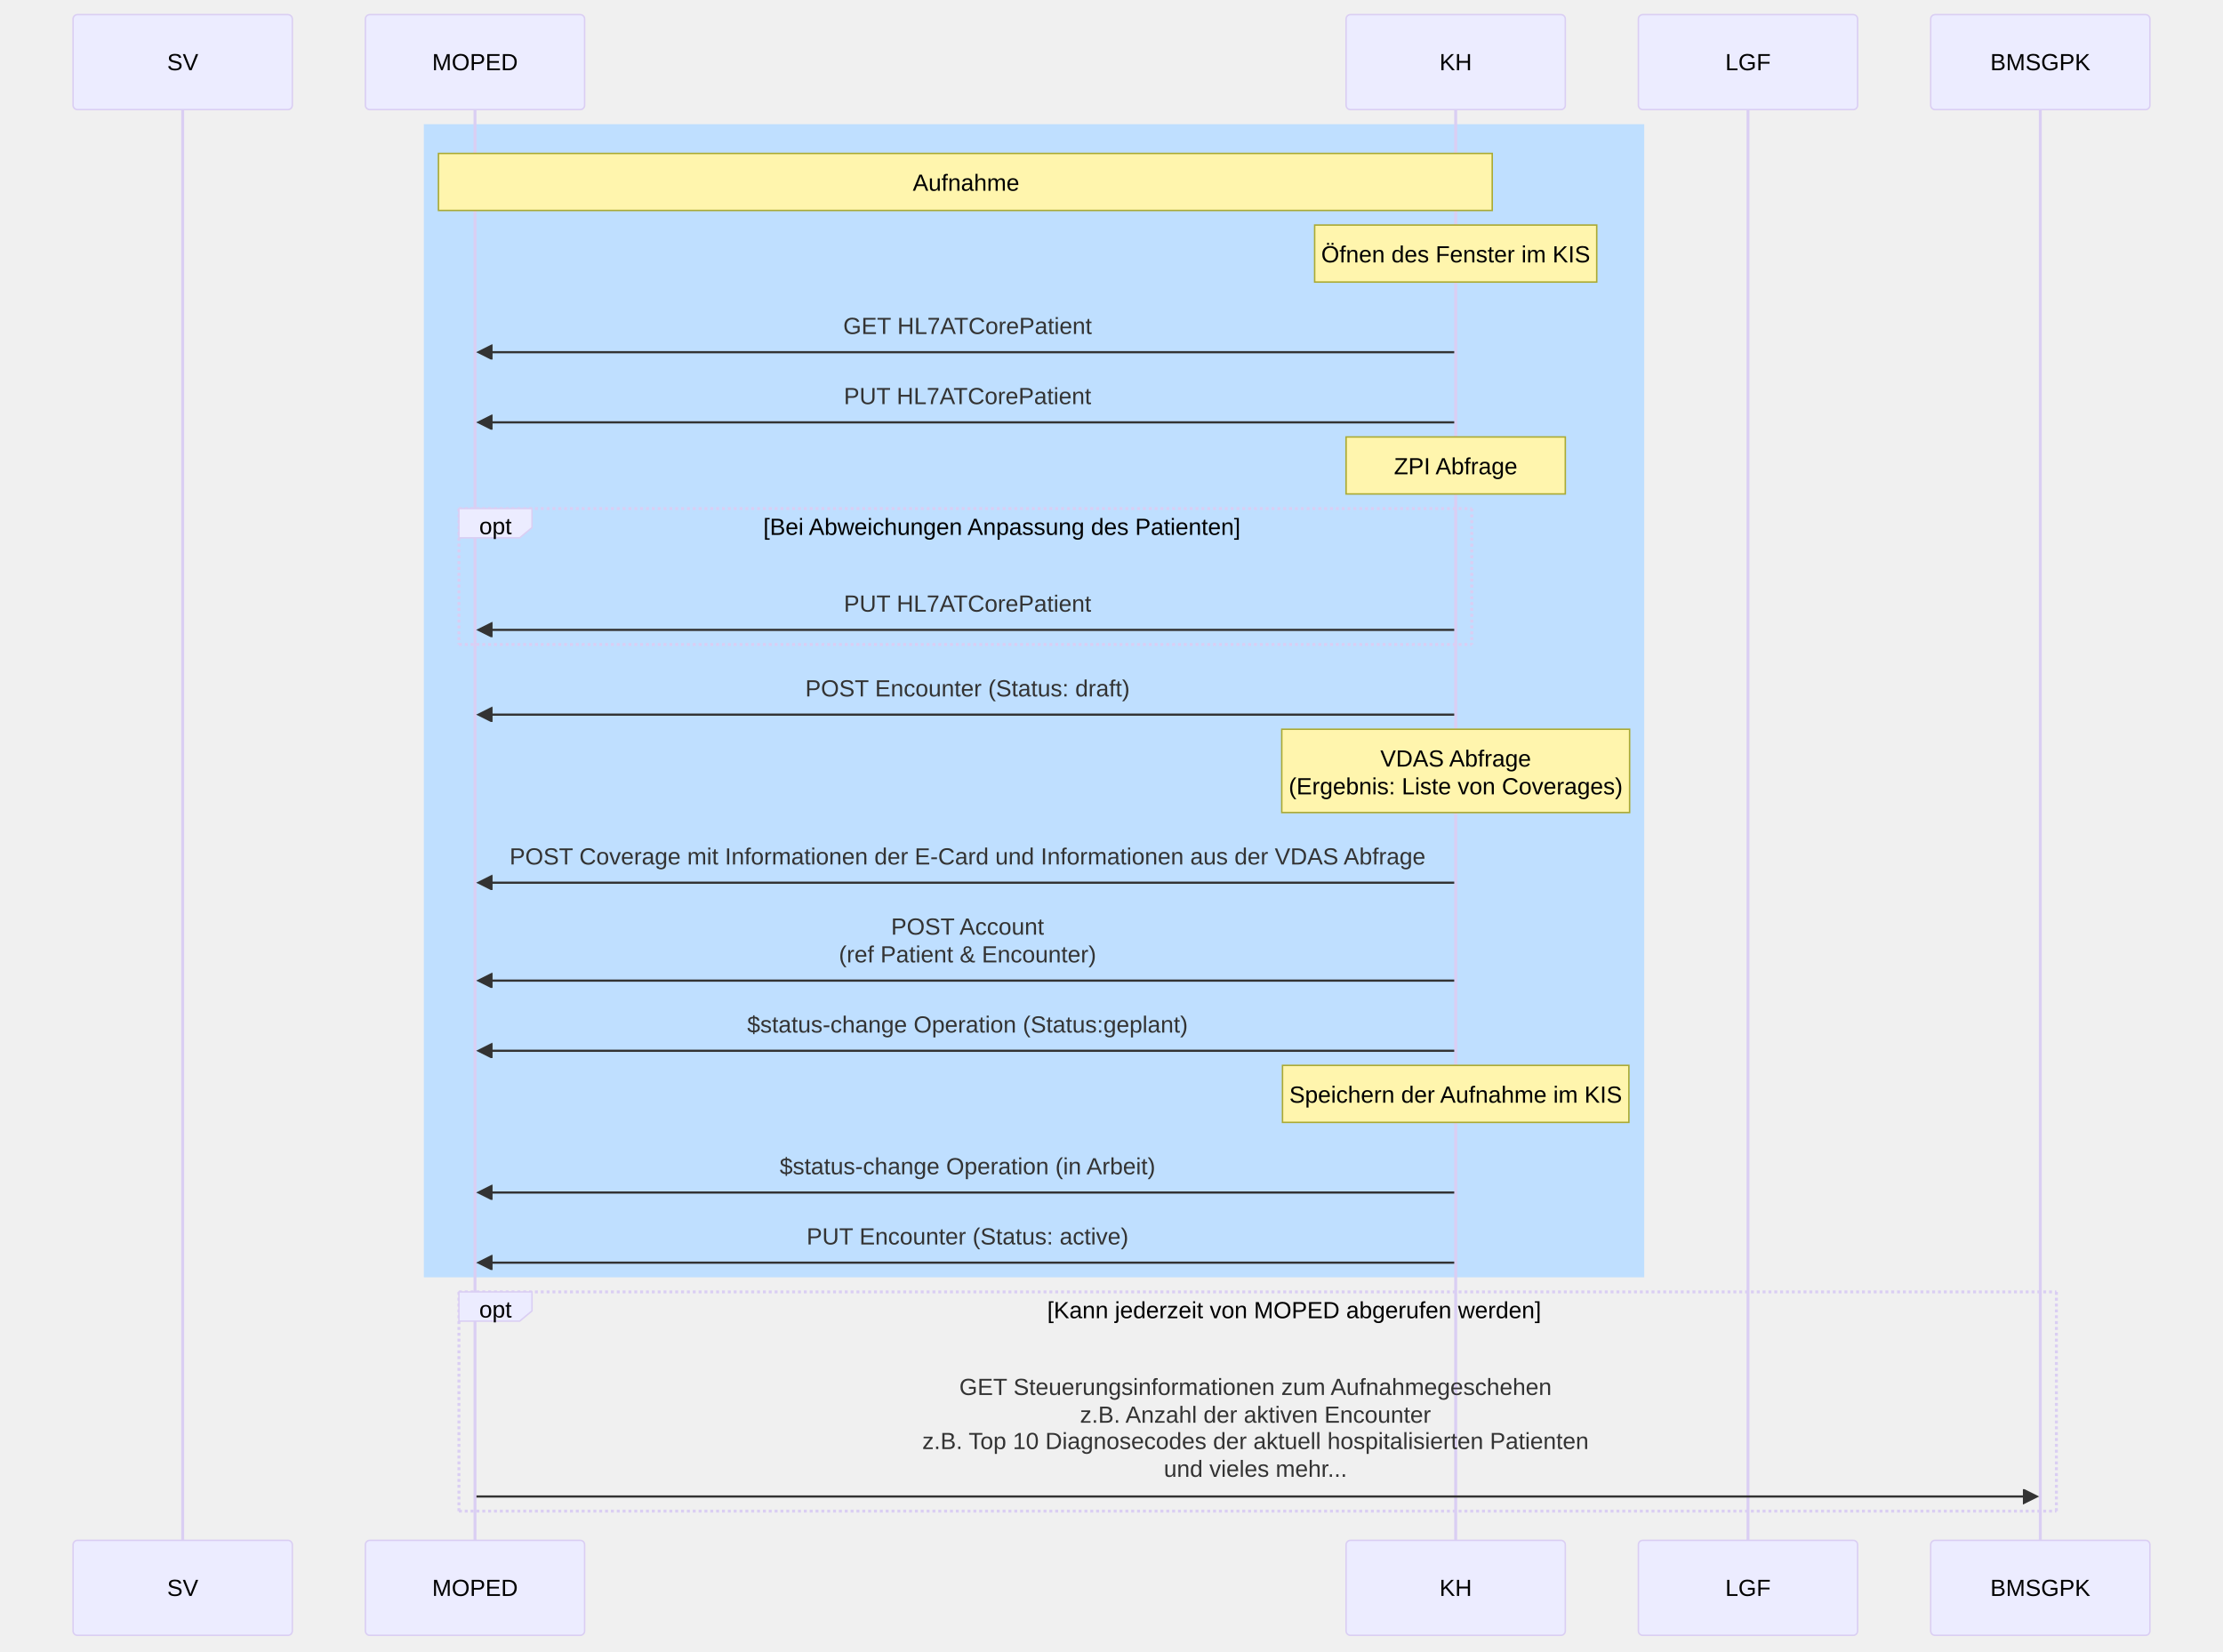
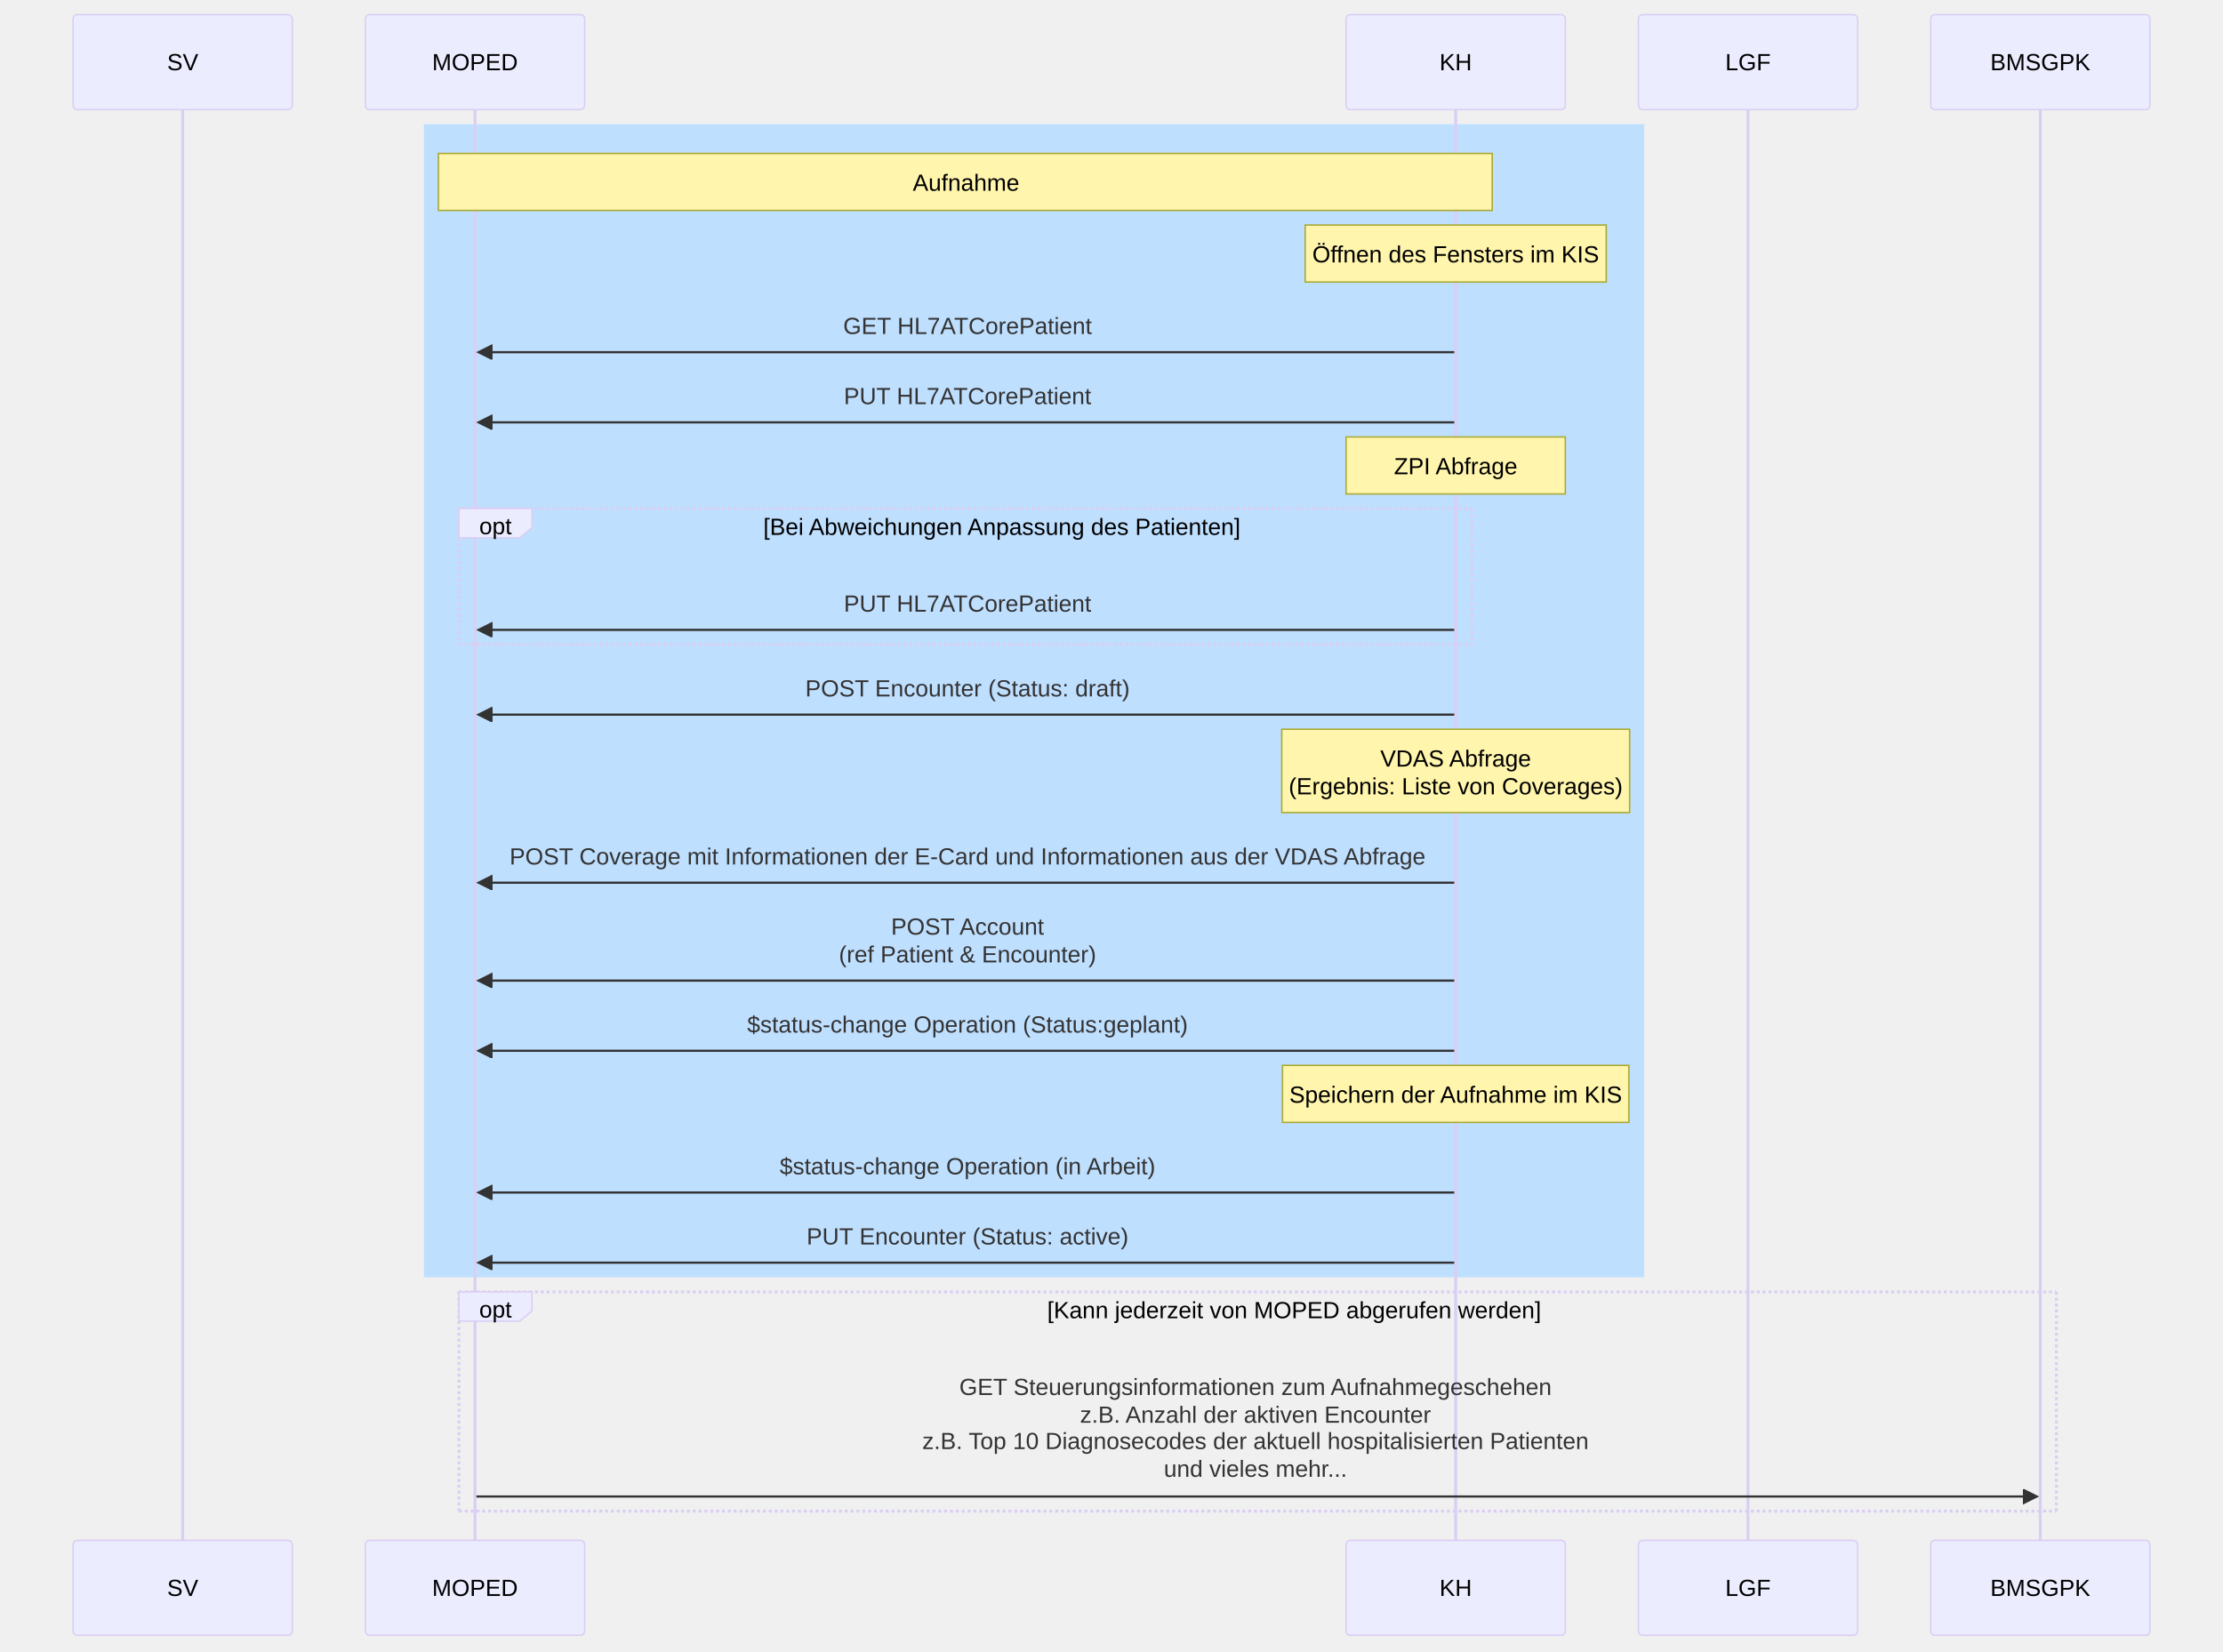
<svg xmlns="http://www.w3.org/2000/svg" aria-roledescription="sequence" role="graphics-document document" viewBox="-50 -10 1521 1130" style="max-width: 100%;" width="100%" id="graph-div" height="100%">
  <rect class="rect" height="789" width="835" fill="rgb(191, 223, 255)" y="75" x="240" />
  <g>
    <rect class="actor actor-bottom" ry="3" rx="3" name="B" height="65" width="150" stroke="#666" fill="#eaeaea" y="1044" x="1271" />
    <text class="actor" alignment-baseline="central" dominant-baseline="central" style="text-anchor: middle; font-size: 16px; font-weight: 400;" y="1076.5" x="1346">
      <tspan dy="0" x="1346">BMSGPK</tspan>
    </text>
  </g>
  <g>
    <rect class="actor actor-bottom" ry="3" rx="3" name="L" height="65" width="150" stroke="#666" fill="#eaeaea" y="1044" x="1071" />
    <text class="actor" alignment-baseline="central" dominant-baseline="central" style="text-anchor: middle; font-size: 16px; font-weight: 400;" y="1076.5" x="1146">
      <tspan dy="0" x="1146">LGF</tspan>
    </text>
  </g>
  <g>
    <rect class="actor actor-bottom" ry="3" rx="3" name="KH" height="65" width="150" stroke="#666" fill="#eaeaea" y="1044" x="871" />
    <text class="actor" alignment-baseline="central" dominant-baseline="central" style="text-anchor: middle; font-size: 16px; font-weight: 400;" y="1076.5" x="946">
      <tspan dy="0" x="946">KH</tspan>
    </text>
  </g>
  <g>
    <rect class="actor actor-bottom" ry="3" rx="3" name="M" height="65" width="150" stroke="#666" fill="#eaeaea" y="1044" x="200" />
    <text class="actor" alignment-baseline="central" dominant-baseline="central" style="text-anchor: middle; font-size: 16px; font-weight: 400;" y="1076.5" x="275">
      <tspan dy="0" x="275">MOPED</tspan>
    </text>
  </g>
  <g>
    <rect class="actor actor-bottom" ry="3" rx="3" name="SV" height="65" width="150" stroke="#666" fill="#eaeaea" y="1044" x="0" />
    <text class="actor" alignment-baseline="central" dominant-baseline="central" style="text-anchor: middle; font-size: 16px; font-weight: 400;" y="1076.5" x="75">
      <tspan dy="0" x="75">SV</tspan>
    </text>
  </g>
  <g>
-     <line stroke="#999" stroke-width="0.5px" class="200" y2="1044" x2="1346" y1="5" x1="1346" id="actor9" />
-     <g id="root-9">
+     <line stroke="#999" stroke-width="0.5px" class="200" y2="1044" x2="1346" y1="5" x1="1346" id="actor4" />
+     <g id="root-4">
      <rect class="actor actor-top" ry="3" rx="3" name="B" height="65" width="150" stroke="#666" fill="#eaeaea" y="0" x="1271" />
      <text class="actor" alignment-baseline="central" dominant-baseline="central" style="text-anchor: middle; font-size: 16px; font-weight: 400;" y="32.5" x="1346">
        <tspan dy="0" x="1346">BMSGPK</tspan>
      </text>
    </g>
  </g>
  <g>
-     <line stroke="#999" stroke-width="0.5px" class="200" y2="1044" x2="1146" y1="5" x1="1146" id="actor8" />
-     <g id="root-8">
+     <line stroke="#999" stroke-width="0.5px" class="200" y2="1044" x2="1146" y1="5" x1="1146" id="actor3" />
+     <g id="root-3">
      <rect class="actor actor-top" ry="3" rx="3" name="L" height="65" width="150" stroke="#666" fill="#eaeaea" y="0" x="1071" />
      <text class="actor" alignment-baseline="central" dominant-baseline="central" style="text-anchor: middle; font-size: 16px; font-weight: 400;" y="32.5" x="1146">
        <tspan dy="0" x="1146">LGF</tspan>
      </text>
    </g>
  </g>
  <g>
-     <line stroke="#999" stroke-width="0.5px" class="200" y2="1044" x2="946" y1="5" x1="946" id="actor7" />
-     <g id="root-7">
+     <line stroke="#999" stroke-width="0.5px" class="200" y2="1044" x2="946" y1="5" x1="946" id="actor2" />
+     <g id="root-2">
      <rect class="actor actor-top" ry="3" rx="3" name="KH" height="65" width="150" stroke="#666" fill="#eaeaea" y="0" x="871" />
      <text class="actor" alignment-baseline="central" dominant-baseline="central" style="text-anchor: middle; font-size: 16px; font-weight: 400;" y="32.5" x="946">
        <tspan dy="0" x="946">KH</tspan>
      </text>
    </g>
  </g>
  <g>
-     <line stroke="#999" stroke-width="0.5px" class="200" y2="1044" x2="275" y1="5" x1="275" id="actor6" />
-     <g id="root-6">
+     <line stroke="#999" stroke-width="0.5px" class="200" y2="1044" x2="275" y1="5" x1="275" id="actor1" />
+     <g id="root-1">
      <rect class="actor actor-top" ry="3" rx="3" name="M" height="65" width="150" stroke="#666" fill="#eaeaea" y="0" x="200" />
      <text class="actor" alignment-baseline="central" dominant-baseline="central" style="text-anchor: middle; font-size: 16px; font-weight: 400;" y="32.5" x="275">
        <tspan dy="0" x="275">MOPED</tspan>
      </text>
    </g>
  </g>
  <g>
-     <line stroke="#999" stroke-width="0.5px" class="200" y2="1044" x2="75" y1="5" x1="75" id="actor5" />
-     <g id="root-5">
+     <line stroke="#999" stroke-width="0.5px" class="200" y2="1044" x2="75" y1="5" x1="75" id="actor0" />
+     <g id="root-0">
      <rect class="actor actor-top" ry="3" rx="3" name="SV" height="65" width="150" stroke="#666" fill="#eaeaea" y="0" x="0" />
      <text class="actor" alignment-baseline="central" dominant-baseline="central" style="text-anchor: middle; font-size: 16px; font-weight: 400;" y="32.5" x="75">
        <tspan dy="0" x="75">SV</tspan>
      </text>
    </g>
  </g>
  <style>#graph-div{font-family:"trebuchet ms",verdana,arial,sans-serif;font-size:16px;fill:#333;}#graph-div .error-icon{fill:#552222;}#graph-div .error-text{fill:#552222;stroke:#552222;}#graph-div .edge-thickness-normal{stroke-width:2px;}#graph-div .edge-thickness-thick{stroke-width:3.5px;}#graph-div .edge-pattern-solid{stroke-dasharray:0;}#graph-div .edge-pattern-dashed{stroke-dasharray:3;}#graph-div .edge-pattern-dotted{stroke-dasharray:2;}#graph-div .marker{fill:#333333;stroke:#333333;}#graph-div .marker.cross{stroke:#333333;}#graph-div svg{font-family:"trebuchet ms",verdana,arial,sans-serif;font-size:16px;}#graph-div .actor{stroke:hsl(259.626, 59.777%, 87.902%);fill:#ECECFF;}#graph-div text.actor&gt;tspan{fill:black;stroke:none;}#graph-div .actor-line{stroke:grey;}#graph-div .messageLine0{stroke-width:1.5;stroke-dasharray:none;stroke:#333;}#graph-div .messageLine1{stroke-width:1.5;stroke-dasharray:2,2;stroke:#333;}#graph-div #arrowhead path{fill:#333;stroke:#333;}#graph-div .sequenceNumber{fill:white;}#graph-div #sequencenumber{fill:#333;}#graph-div #crosshead path{fill:#333;stroke:#333;}#graph-div .messageText{fill:#333;stroke:none;}#graph-div .labelBox{stroke:hsl(259.626, 59.777%, 87.902%);fill:#ECECFF;}#graph-div .labelText,#graph-div .labelText&gt;tspan{fill:black;stroke:none;}#graph-div .loopText,#graph-div .loopText&gt;tspan{fill:black;stroke:none;}#graph-div .loopLine{stroke-width:2px;stroke-dasharray:2,2;stroke:hsl(259.626, 59.777%, 87.902%);fill:hsl(259.626, 59.777%, 87.902%);}#graph-div .note{stroke:#aaaa33;fill:#fff5ad;}#graph-div .noteText,#graph-div .noteText&gt;tspan{fill:black;stroke:none;}#graph-div .activation0{fill:#f4f4f4;stroke:#666;}#graph-div .activation1{fill:#f4f4f4;stroke:#666;}#graph-div .activation2{fill:#f4f4f4;stroke:#666;}#graph-div .actorPopupMenu{position:absolute;}#graph-div .actorPopupMenuPanel{position:absolute;fill:#ECECFF;box-shadow:0px 8px 16px 0px rgba(0,0,0,0.2);filter:drop-shadow(3px 5px 2px rgb(0 0 0 / 0.4));}#graph-div .actor-man line{stroke:hsl(259.626, 59.777%, 87.902%);fill:#ECECFF;}#graph-div .actor-man circle,#graph-div line{stroke:hsl(259.626, 59.777%, 87.902%);fill:#ECECFF;stroke-width:2px;}#graph-div :root{--mermaid-font-family:"trebuchet ms",verdana,arial,sans-serif;}</style>
  <g />
  <defs>
    <symbol height="24" width="24" id="computer">
      <path d="M2 2v13h20v-13h-20zm18 11h-16v-9h16v9zm-10.228 6l.466-1h3.524l.467 1h-4.457zm14.228 3h-24l2-6h2.104l-1.33 4h18.45l-1.297-4h2.073l2 6zm-5-10h-14v-7h14v7z" transform="scale(.5)" />
    </symbol>
  </defs>
  <defs>
    <symbol clip-rule="evenodd" fill-rule="evenodd" id="database">
      <path d="M12.258.001l.256.004.255.005.253.008.251.01.249.012.247.015.246.016.242.019.241.02.239.023.236.024.233.027.231.028.229.031.225.032.223.034.22.036.217.038.214.04.211.041.208.043.205.045.201.046.198.048.194.05.191.051.187.053.183.054.18.056.175.057.172.059.168.06.163.061.16.063.155.064.15.066.074.033.073.033.071.034.07.034.069.035.068.035.067.035.066.035.064.036.064.036.062.036.06.036.06.037.058.037.058.037.055.038.055.038.053.038.052.038.051.039.05.039.048.039.047.039.045.04.044.04.043.04.041.04.04.041.039.041.037.041.036.041.034.041.033.042.032.042.03.042.029.042.027.042.026.043.024.043.023.043.021.043.02.043.018.044.017.043.015.044.013.044.012.044.011.045.009.044.007.045.006.045.004.045.002.045.001.045v17l-.001.045-.002.045-.004.045-.006.045-.007.045-.009.044-.011.045-.012.044-.013.044-.015.044-.017.043-.018.044-.02.043-.021.043-.023.043-.024.043-.026.043-.027.042-.029.042-.03.042-.032.042-.033.042-.034.041-.036.041-.037.041-.039.041-.04.041-.041.04-.043.04-.044.04-.045.04-.047.039-.048.039-.05.039-.051.039-.052.038-.053.038-.055.038-.055.038-.058.037-.058.037-.06.037-.06.036-.062.036-.064.036-.064.036-.066.035-.067.035-.068.035-.069.035-.07.034-.071.034-.073.033-.074.033-.15.066-.155.064-.16.063-.163.061-.168.06-.172.059-.175.057-.18.056-.183.054-.187.053-.191.051-.194.05-.198.048-.201.046-.205.045-.208.043-.211.041-.214.04-.217.038-.22.036-.223.034-.225.032-.229.031-.231.028-.233.027-.236.024-.239.023-.241.02-.242.019-.246.016-.247.015-.249.012-.251.01-.253.008-.255.005-.256.004-.258.001-.258-.001-.256-.004-.255-.005-.253-.008-.251-.01-.249-.012-.247-.015-.245-.016-.243-.019-.241-.02-.238-.023-.236-.024-.234-.027-.231-.028-.228-.031-.226-.032-.223-.034-.22-.036-.217-.038-.214-.04-.211-.041-.208-.043-.204-.045-.201-.046-.198-.048-.195-.05-.19-.051-.187-.053-.184-.054-.179-.056-.176-.057-.172-.059-.167-.06-.164-.061-.159-.063-.155-.064-.151-.066-.074-.033-.072-.033-.072-.034-.07-.034-.069-.035-.068-.035-.067-.035-.066-.035-.064-.036-.063-.036-.062-.036-.061-.036-.06-.037-.058-.037-.057-.037-.056-.038-.055-.038-.053-.038-.052-.038-.051-.039-.049-.039-.049-.039-.046-.039-.046-.04-.044-.04-.043-.04-.041-.04-.04-.041-.039-.041-.037-.041-.036-.041-.034-.041-.033-.042-.032-.042-.03-.042-.029-.042-.027-.042-.026-.043-.024-.043-.023-.043-.021-.043-.02-.043-.018-.044-.017-.043-.015-.044-.013-.044-.012-.044-.011-.045-.009-.044-.007-.045-.006-.045-.004-.045-.002-.045-.001-.045v-17l.001-.045.002-.045.004-.045.006-.045.007-.045.009-.044.011-.045.012-.044.013-.044.015-.044.017-.043.018-.044.02-.043.021-.043.023-.043.024-.043.026-.043.027-.042.029-.042.03-.042.032-.042.033-.042.034-.041.036-.041.037-.041.039-.041.04-.041.041-.04.043-.04.044-.04.046-.04.046-.039.049-.039.049-.039.051-.039.052-.038.053-.038.055-.038.056-.038.057-.037.058-.037.06-.037.061-.036.062-.036.063-.036.064-.036.066-.035.067-.035.068-.035.069-.035.07-.034.072-.034.072-.033.074-.033.151-.066.155-.064.159-.063.164-.061.167-.06.172-.059.176-.057.179-.056.184-.054.187-.053.19-.051.195-.05.198-.048.201-.046.204-.045.208-.043.211-.041.214-.04.217-.038.22-.036.223-.034.226-.032.228-.031.231-.028.234-.027.236-.024.238-.023.241-.02.243-.019.245-.016.247-.015.249-.012.251-.01.253-.008.255-.005.256-.004.258-.001.258.001zm-9.258 20.499v.01l.001.021.003.021.004.022.005.021.006.022.007.022.009.023.01.022.011.023.012.023.013.023.015.023.016.024.017.023.018.024.019.024.021.024.022.025.023.024.024.025.052.049.056.05.061.051.066.051.07.051.075.051.079.052.084.052.088.052.092.052.097.052.102.051.105.052.11.052.114.051.119.051.123.051.127.05.131.05.135.05.139.048.144.049.147.047.152.047.155.047.16.045.163.045.167.043.171.043.176.041.178.041.183.039.187.039.19.037.194.035.197.035.202.033.204.031.209.03.212.029.216.027.219.025.222.024.226.021.23.02.233.018.236.016.24.015.243.012.246.01.249.008.253.005.256.004.259.001.26-.001.257-.004.254-.005.25-.008.247-.011.244-.012.241-.014.237-.016.233-.018.231-.021.226-.021.224-.024.22-.026.216-.027.212-.028.21-.031.205-.031.202-.034.198-.034.194-.036.191-.037.187-.039.183-.04.179-.04.175-.042.172-.043.168-.044.163-.045.16-.046.155-.046.152-.047.148-.048.143-.049.139-.049.136-.05.131-.05.126-.05.123-.051.118-.052.114-.051.11-.052.106-.052.101-.052.096-.052.092-.052.088-.053.083-.051.079-.052.074-.052.07-.051.065-.051.06-.051.056-.05.051-.05.023-.024.023-.025.021-.024.02-.024.019-.024.018-.024.017-.024.015-.023.014-.024.013-.023.012-.023.01-.023.01-.022.008-.022.006-.022.006-.022.004-.022.004-.021.001-.021.001-.021v-4.127l-.077.055-.08.053-.083.054-.085.053-.087.052-.09.052-.093.051-.095.05-.097.05-.1.049-.102.049-.105.048-.106.047-.109.047-.111.046-.114.045-.115.045-.118.044-.12.043-.122.042-.124.042-.126.041-.128.04-.13.04-.132.038-.134.038-.135.037-.138.037-.139.035-.142.035-.143.034-.144.033-.147.032-.148.031-.15.03-.151.03-.153.029-.154.027-.156.027-.158.026-.159.025-.161.024-.162.023-.163.022-.165.021-.166.02-.167.019-.169.018-.169.017-.171.016-.173.015-.173.014-.175.013-.175.012-.177.011-.178.01-.179.008-.179.008-.181.006-.182.005-.182.004-.184.003-.184.002h-.37l-.184-.002-.184-.003-.182-.004-.182-.005-.181-.006-.179-.008-.179-.008-.178-.01-.176-.011-.176-.012-.175-.013-.173-.014-.172-.015-.171-.016-.17-.017-.169-.018-.167-.019-.166-.02-.165-.021-.163-.022-.162-.023-.161-.024-.159-.025-.157-.026-.156-.027-.155-.027-.153-.029-.151-.03-.15-.03-.148-.031-.146-.032-.145-.033-.143-.034-.141-.035-.14-.035-.137-.037-.136-.037-.134-.038-.132-.038-.13-.04-.128-.04-.126-.041-.124-.042-.122-.042-.12-.044-.117-.043-.116-.045-.113-.045-.112-.046-.109-.047-.106-.047-.105-.048-.102-.049-.1-.049-.097-.05-.095-.05-.093-.052-.09-.051-.087-.052-.085-.053-.083-.054-.08-.054-.077-.054v4.127zm0-5.654v.011l.001.021.003.021.004.021.005.022.006.022.007.022.009.022.01.022.011.023.012.023.013.023.015.024.016.023.017.024.018.024.019.024.021.024.022.024.023.025.024.024.052.05.056.05.061.05.066.051.07.051.075.052.079.051.084.052.088.052.092.052.097.052.102.052.105.052.11.051.114.051.119.052.123.05.127.051.131.05.135.049.139.049.144.048.147.048.152.047.155.046.16.045.163.045.167.044.171.042.176.042.178.04.183.04.187.038.19.037.194.036.197.034.202.033.204.032.209.03.212.028.216.027.219.025.222.024.226.022.23.02.233.018.236.016.24.014.243.012.246.01.249.008.253.006.256.003.259.001.26-.001.257-.003.254-.006.25-.008.247-.01.244-.012.241-.015.237-.016.233-.018.231-.02.226-.022.224-.024.22-.025.216-.027.212-.029.21-.03.205-.032.202-.033.198-.035.194-.036.191-.037.187-.039.183-.039.179-.041.175-.042.172-.043.168-.044.163-.045.16-.045.155-.047.152-.047.148-.048.143-.048.139-.05.136-.049.131-.05.126-.051.123-.051.118-.051.114-.052.11-.052.106-.052.101-.052.096-.052.092-.052.088-.052.083-.052.079-.052.074-.051.07-.052.065-.051.06-.05.056-.051.051-.049.023-.025.023-.024.021-.025.02-.024.019-.024.018-.024.017-.024.015-.023.014-.023.013-.024.012-.022.01-.023.01-.023.008-.022.006-.022.006-.022.004-.021.004-.022.001-.021.001-.021v-4.139l-.077.054-.08.054-.083.054-.085.052-.087.053-.09.051-.093.051-.095.051-.097.05-.1.049-.102.049-.105.048-.106.047-.109.047-.111.046-.114.045-.115.044-.118.044-.12.044-.122.042-.124.042-.126.041-.128.04-.13.039-.132.039-.134.038-.135.037-.138.036-.139.036-.142.035-.143.033-.144.033-.147.033-.148.031-.15.03-.151.03-.153.028-.154.028-.156.027-.158.026-.159.025-.161.024-.162.023-.163.022-.165.021-.166.02-.167.019-.169.018-.169.017-.171.016-.173.015-.173.014-.175.013-.175.012-.177.011-.178.009-.179.009-.179.007-.181.007-.182.005-.182.004-.184.003-.184.002h-.37l-.184-.002-.184-.003-.182-.004-.182-.005-.181-.007-.179-.007-.179-.009-.178-.009-.176-.011-.176-.012-.175-.013-.173-.014-.172-.015-.171-.016-.17-.017-.169-.018-.167-.019-.166-.02-.165-.021-.163-.022-.162-.023-.161-.024-.159-.025-.157-.026-.156-.027-.155-.028-.153-.028-.151-.03-.15-.03-.148-.031-.146-.033-.145-.033-.143-.033-.141-.035-.14-.036-.137-.036-.136-.037-.134-.038-.132-.039-.13-.039-.128-.04-.126-.041-.124-.042-.122-.043-.12-.043-.117-.044-.116-.044-.113-.046-.112-.046-.109-.046-.106-.047-.105-.048-.102-.049-.1-.049-.097-.05-.095-.051-.093-.051-.09-.051-.087-.053-.085-.052-.083-.054-.08-.054-.077-.054v4.139zm0-5.666v.011l.001.02.003.022.004.021.005.022.006.021.007.022.009.023.01.022.011.023.012.023.013.023.015.023.016.024.017.024.018.023.019.024.021.025.022.024.023.024.024.025.052.05.056.05.061.05.066.051.07.051.075.052.079.051.084.052.088.052.092.052.097.052.102.052.105.051.11.052.114.051.119.051.123.051.127.05.131.05.135.05.139.049.144.048.147.048.152.047.155.046.16.045.163.045.167.043.171.043.176.042.178.04.183.04.187.038.19.037.194.036.197.034.202.033.204.032.209.03.212.028.216.027.219.025.222.024.226.021.23.02.233.018.236.017.24.014.243.012.246.01.249.008.253.006.256.003.259.001.26-.001.257-.003.254-.006.25-.008.247-.01.244-.013.241-.014.237-.016.233-.018.231-.02.226-.022.224-.024.22-.025.216-.027.212-.029.21-.03.205-.032.202-.033.198-.035.194-.036.191-.037.187-.039.183-.039.179-.041.175-.042.172-.043.168-.044.163-.045.16-.045.155-.047.152-.047.148-.048.143-.049.139-.049.136-.049.131-.051.126-.05.123-.051.118-.052.114-.051.11-.052.106-.052.101-.052.096-.052.092-.052.088-.052.083-.052.079-.052.074-.052.07-.051.065-.051.06-.051.056-.05.051-.049.023-.025.023-.025.021-.024.02-.024.019-.024.018-.024.017-.024.015-.023.014-.024.013-.023.012-.023.01-.022.01-.023.008-.022.006-.022.006-.022.004-.022.004-.021.001-.021.001-.021v-4.153l-.077.054-.08.054-.083.053-.085.053-.087.053-.09.051-.093.051-.095.051-.097.05-.1.049-.102.048-.105.048-.106.048-.109.046-.111.046-.114.046-.115.044-.118.044-.12.043-.122.043-.124.042-.126.041-.128.04-.13.039-.132.039-.134.038-.135.037-.138.036-.139.036-.142.034-.143.034-.144.033-.147.032-.148.032-.15.03-.151.03-.153.028-.154.028-.156.027-.158.026-.159.024-.161.024-.162.023-.163.023-.165.021-.166.02-.167.019-.169.018-.169.017-.171.016-.173.015-.173.014-.175.013-.175.012-.177.01-.178.01-.179.009-.179.007-.181.006-.182.006-.182.004-.184.003-.184.001-.185.001-.185-.001-.184-.001-.184-.003-.182-.004-.182-.006-.181-.006-.179-.007-.179-.009-.178-.01-.176-.01-.176-.012-.175-.013-.173-.014-.172-.015-.171-.016-.17-.017-.169-.018-.167-.019-.166-.02-.165-.021-.163-.023-.162-.023-.161-.024-.159-.024-.157-.026-.156-.027-.155-.028-.153-.028-.151-.03-.15-.03-.148-.032-.146-.032-.145-.033-.143-.034-.141-.034-.14-.036-.137-.036-.136-.037-.134-.038-.132-.039-.13-.039-.128-.041-.126-.041-.124-.041-.122-.043-.12-.043-.117-.044-.116-.044-.113-.046-.112-.046-.109-.046-.106-.048-.105-.048-.102-.048-.1-.05-.097-.049-.095-.051-.093-.051-.09-.052-.087-.052-.085-.053-.083-.053-.08-.054-.077-.054v4.153zm8.74-8.179l-.257.004-.254.005-.25.008-.247.011-.244.012-.241.014-.237.016-.233.018-.231.021-.226.022-.224.023-.22.026-.216.027-.212.028-.21.031-.205.032-.202.033-.198.034-.194.036-.191.038-.187.038-.183.04-.179.041-.175.042-.172.043-.168.043-.163.045-.16.046-.155.046-.152.048-.148.048-.143.048-.139.049-.136.05-.131.05-.126.051-.123.051-.118.051-.114.052-.11.052-.106.052-.101.052-.096.052-.092.052-.088.052-.083.052-.079.052-.074.051-.07.052-.065.051-.06.05-.056.05-.051.05-.023.025-.023.024-.021.024-.02.025-.019.024-.018.024-.017.023-.015.024-.014.023-.013.023-.012.023-.01.023-.01.022-.008.022-.006.023-.006.021-.004.022-.004.021-.001.021-.001.021.001.021.001.021.004.021.004.022.006.021.006.023.008.022.01.022.01.023.012.023.013.023.014.023.015.024.017.023.018.024.019.024.02.025.021.024.023.024.023.025.051.05.056.05.06.05.065.051.07.052.074.051.079.052.083.052.088.052.092.052.096.052.101.052.106.052.11.052.114.052.118.051.123.051.126.051.131.05.136.05.139.049.143.048.148.048.152.048.155.046.16.046.163.045.168.043.172.043.175.042.179.041.183.04.187.038.191.038.194.036.198.034.202.033.205.032.21.031.212.028.216.027.22.026.224.023.226.022.231.021.233.018.237.016.241.014.244.012.247.011.25.008.254.005.257.004.26.001.26-.001.257-.004.254-.005.25-.008.247-.011.244-.012.241-.014.237-.016.233-.018.231-.021.226-.022.224-.023.22-.026.216-.027.212-.028.21-.031.205-.032.202-.033.198-.034.194-.036.191-.038.187-.038.183-.04.179-.041.175-.042.172-.043.168-.043.163-.045.16-.046.155-.046.152-.048.148-.048.143-.048.139-.049.136-.05.131-.05.126-.051.123-.051.118-.051.114-.052.11-.052.106-.052.101-.052.096-.052.092-.052.088-.052.083-.052.079-.052.074-.051.07-.052.065-.051.06-.05.056-.05.051-.05.023-.025.023-.024.021-.024.02-.025.019-.024.018-.024.017-.023.015-.024.014-.023.013-.023.012-.023.01-.023.01-.022.008-.022.006-.023.006-.021.004-.022.004-.021.001-.021.001-.021-.001-.021-.001-.021-.004-.021-.004-.022-.006-.021-.006-.023-.008-.022-.01-.022-.01-.023-.012-.023-.013-.023-.014-.023-.015-.024-.017-.023-.018-.024-.019-.024-.02-.025-.021-.024-.023-.024-.023-.025-.051-.05-.056-.05-.06-.05-.065-.051-.07-.052-.074-.051-.079-.052-.083-.052-.088-.052-.092-.052-.096-.052-.101-.052-.106-.052-.11-.052-.114-.052-.118-.051-.123-.051-.126-.051-.131-.05-.136-.05-.139-.049-.143-.048-.148-.048-.152-.048-.155-.046-.16-.046-.163-.045-.168-.043-.172-.043-.175-.042-.179-.041-.183-.04-.187-.038-.191-.038-.194-.036-.198-.034-.202-.033-.205-.032-.21-.031-.212-.028-.216-.027-.22-.026-.224-.023-.226-.022-.231-.021-.233-.018-.237-.016-.241-.014-.244-.012-.247-.011-.25-.008-.254-.005-.257-.004-.26-.001-.26.001z" transform="scale(.5)" />
    </symbol>
  </defs>
  <defs>
    <symbol height="24" width="24" id="clock">
      <path d="M12 2c5.514 0 10 4.486 10 10s-4.486 10-10 10-10-4.486-10-10 4.486-10 10-10zm0-2c-6.627 0-12 5.373-12 12s5.373 12 12 12 12-5.373 12-12-5.373-12-12-12zm5.848 12.459c.202.038.202.333.001.372-1.907.361-6.045 1.111-6.547 1.111-.719 0-1.301-.582-1.301-1.301 0-.512.77-5.447 1.125-7.445.034-.192.312-.181.343.014l.985 6.238 5.394 1.011z" transform="scale(.5)" />
    </symbol>
  </defs>
  <defs>
    <marker orient="auto" markerHeight="12" markerWidth="12" markerUnits="userSpaceOnUse" refY="5" refX="7.9" id="arrowhead">
      <path d="M 0 0 L 10 5 L 0 10 z" />
    </marker>
  </defs>
  <defs>
    <marker refY="4.5" refX="4" orient="auto" markerHeight="8" markerWidth="15" id="crosshead">
      <path d="M 1,2 L 6,7 M 6,2 L 1,7" stroke-width="1pt" style="stroke-dasharray: 0px, 0px;" stroke="#000000" fill="none" />
    </marker>
  </defs>
  <defs>
    <marker orient="auto" markerHeight="28" markerWidth="20" refY="7" refX="15.5" id="filled-head">
      <path d="M 18,7 L9,13 L14,7 L9,1 Z" />
    </marker>
  </defs>
  <defs>
    <marker orient="auto" markerHeight="40" markerWidth="60" refY="15" refX="15" id="sequencenumber">
      <circle r="6" cy="15" cx="15" />
    </marker>
  </defs>
  <g>
    <rect class="note" ry="0" rx="0" height="39" width="721" stroke="#666" fill="#EDF2AE" y="95" x="250" />
    <text dy="1em" class="noteText" style="font-size: 16px; font-weight: 400;" alignment-baseline="middle" dominant-baseline="middle" text-anchor="middle" y="100" x="611">
      <tspan x="611">Aufnahme</tspan>
    </text>
  </g>
  <g>
-     <rect class="note" ry="0" rx="0" height="39" width="193" stroke="#666" fill="#EDF2AE" y="144" x="849.5" />
+     <rect class="note" ry="0" rx="0" height="39" width="206" stroke="#666" fill="#EDF2AE" y="144" x="843" />
    <text dy="1em" class="noteText" style="font-size: 16px; font-weight: 400;" alignment-baseline="middle" dominant-baseline="middle" text-anchor="middle" y="149" x="946">
-       <tspan x="946">Öfnen des Fenster im KIS</tspan>
+       <tspan x="946">Öffnen des Fensters im KIS</tspan>
    </text>
  </g>
  <g>
    <rect class="note" ry="0" rx="0" height="39" width="150" stroke="#666" fill="#EDF2AE" y="289" x="871" />
    <text dy="1em" class="noteText" style="font-size: 16px; font-weight: 400;" alignment-baseline="middle" dominant-baseline="middle" text-anchor="middle" y="294" x="946">
      <tspan x="946">ZPI Abfrage</tspan>
    </text>
  </g>
  <g>
    <line class="loopLine" y2="338" x2="957" y1="338" x1="264" />
    <line class="loopLine" y2="431" x2="957" y1="338" x1="957" />
    <line class="loopLine" y2="431" x2="957" y1="431" x1="264" />
    <line class="loopLine" y2="431" x2="264" y1="338" x1="264" />
    <polygon class="labelBox" points="264,338 314,338 314,351 305.6,358 264,358" />
    <text class="labelText" style="font-size: 16px; font-weight: 400;" alignment-baseline="middle" dominant-baseline="middle" text-anchor="middle" y="351" x="289">opt</text>
    <text class="loopText" style="font-size: 16px; font-weight: 400;" text-anchor="middle" y="356" x="635.5">
      <tspan x="635.5">[Bei Abweichungen Anpassung des Patienten]</tspan>
    </text>
  </g>
  <g>
    <rect class="note" ry="0" rx="0" height="57" width="238" stroke="#666" fill="#EDF2AE" y="489" x="827" />
    <text dy="1em" class="noteText" style="font-size: 16px; font-weight: 400;" alignment-baseline="middle" dominant-baseline="middle" text-anchor="middle" y="494" x="946">
      <tspan x="946">VDAS Abfrage </tspan>
    </text>
    <text dy="1em" class="noteText" style="font-size: 16px; font-weight: 400;" alignment-baseline="middle" dominant-baseline="middle" text-anchor="middle" y="513" x="946">
      <tspan x="946">(Ergebnis: Liste von Coverages)</tspan>
    </text>
  </g>
  <g>
    <rect class="note" ry="0" rx="0" height="39" width="237" stroke="#666" fill="#EDF2AE" y="719" x="827.5" />
    <text dy="1em" class="noteText" style="font-size: 16px; font-weight: 400;" alignment-baseline="middle" dominant-baseline="middle" text-anchor="middle" y="724" x="946">
      <tspan x="946">Speichern der Aufnahme im KIS</tspan>
    </text>
  </g>
  <g>
    <line class="loopLine" y2="874" x2="1357" y1="874" x1="264" />
    <line class="loopLine" y2="1024" x2="1357" y1="874" x1="1357" />
    <line class="loopLine" y2="1024" x2="1357" y1="1024" x1="264" />
    <line class="loopLine" y2="1024" x2="264" y1="874" x1="264" />
    <polygon class="labelBox" points="264,874 314,874 314,887 305.6,894 264,894" />
    <text class="labelText" style="font-size: 16px; font-weight: 400;" alignment-baseline="middle" dominant-baseline="middle" text-anchor="middle" y="887" x="289">opt</text>
    <text class="loopText" style="font-size: 16px; font-weight: 400;" text-anchor="middle" y="892" x="835.5">
      <tspan x="835.5">[Kann jederzeit von MOPED abgerufen werden]</tspan>
    </text>
  </g>
  <text dy="1em" class="messageText" style="font-size: 16px; font-weight: 400;" alignment-baseline="middle" dominant-baseline="middle" text-anchor="middle" y="198" x="612">GET HL7ATCorePatient</text>
  <line marker-end="url(#arrowhead)" style="fill: none;" stroke="none" stroke-width="2" class="messageLine0" y2="231" x2="279" y1="231" x1="945" />
  <text dy="1em" class="messageText" style="font-size: 16px; font-weight: 400;" alignment-baseline="middle" dominant-baseline="middle" text-anchor="middle" y="246" x="612">PUT HL7ATCorePatient</text>
  <line marker-end="url(#arrowhead)" style="fill: none;" stroke="none" stroke-width="2" class="messageLine0" y2="279" x2="279" y1="279" x1="945" />
  <text dy="1em" class="messageText" style="font-size: 16px; font-weight: 400;" alignment-baseline="middle" dominant-baseline="middle" text-anchor="middle" y="388" x="612">PUT HL7ATCorePatient</text>
  <line marker-end="url(#arrowhead)" style="fill: none;" stroke="none" stroke-width="2" class="messageLine0" y2="421" x2="279" y1="421" x1="945" />
  <text dy="1em" class="messageText" style="font-size: 16px; font-weight: 400;" alignment-baseline="middle" dominant-baseline="middle" text-anchor="middle" y="446" x="612">POST Encounter (Status: draft)</text>
  <line marker-end="url(#arrowhead)" style="fill: none;" stroke="none" stroke-width="2" class="messageLine0" y2="479" x2="279" y1="479" x1="945" />
  <text dy="1em" class="messageText" style="font-size: 16px; font-weight: 400;" alignment-baseline="middle" dominant-baseline="middle" text-anchor="middle" y="561" x="612">POST Coverage mit Informationen der E-Card und Informationen aus der VDAS Abfrage</text>
  <line marker-end="url(#arrowhead)" style="fill: none;" stroke="none" stroke-width="2" class="messageLine0" y2="594" x2="279" y1="594" x1="945" />
  <text dy="1em" class="messageText" style="font-size: 16px; font-weight: 400;" alignment-baseline="middle" dominant-baseline="middle" text-anchor="middle" y="609" x="612">POST Account </text>
  <text dy="1em" class="messageText" style="font-size: 16px; font-weight: 400;" alignment-baseline="middle" dominant-baseline="middle" text-anchor="middle" y="628" x="612">(ref Patient &amp; Encounter)</text>
  <line marker-end="url(#arrowhead)" style="fill: none;" stroke="none" stroke-width="2" class="messageLine0" y2="661" x2="279" y1="661" x1="945" />
  <text dy="1em" class="messageText" style="font-size: 16px; font-weight: 400;" alignment-baseline="middle" dominant-baseline="middle" text-anchor="middle" y="676" x="612">$status-change Operation (Status:geplant)</text>
  <line marker-end="url(#arrowhead)" style="fill: none;" stroke="none" stroke-width="2" class="messageLine0" y2="709" x2="279" y1="709" x1="945" />
  <text dy="1em" class="messageText" style="font-size: 16px; font-weight: 400;" alignment-baseline="middle" dominant-baseline="middle" text-anchor="middle" y="773" x="612">$status-change Operation (in Arbeit)</text>
  <line marker-end="url(#arrowhead)" style="fill: none;" stroke="none" stroke-width="2" class="messageLine0" y2="806" x2="279" y1="806" x1="945" />
  <text dy="1em" class="messageText" style="font-size: 16px; font-weight: 400;" alignment-baseline="middle" dominant-baseline="middle" text-anchor="middle" y="821" x="612">PUT Encounter (Status: active)</text>
  <line marker-end="url(#arrowhead)" style="fill: none;" stroke="none" stroke-width="2" class="messageLine0" y2="854" x2="279" y1="854" x1="945" />
  <text dy="1em" class="messageText" style="font-size: 16px; font-weight: 400;" alignment-baseline="middle" dominant-baseline="middle" text-anchor="middle" y="924" x="809">GET Steuerungsinformationen zum Aufnahmegeschehen </text>
  <text dy="1em" class="messageText" style="font-size: 16px; font-weight: 400;" alignment-baseline="middle" dominant-baseline="middle" text-anchor="middle" y="943" x="809">z.B. Anzahl der aktiven Encounter</text>
  <text dy="1em" class="messageText" style="font-size: 16px; font-weight: 400;" alignment-baseline="middle" dominant-baseline="middle" text-anchor="middle" y="961" x="809">z.B. Top 10 Diagnosecodes der aktuell hospitalisierten Patienten</text>
  <text dy="1em" class="messageText" style="font-size: 16px; font-weight: 400;" alignment-baseline="middle" dominant-baseline="middle" text-anchor="middle" y="980" x="809">und vieles mehr...</text>
  <line marker-end="url(#arrowhead)" style="fill: none;" stroke="none" stroke-width="2" class="messageLine0" y2="1014" x2="1342" y1="1014" x1="276" />
</svg>
